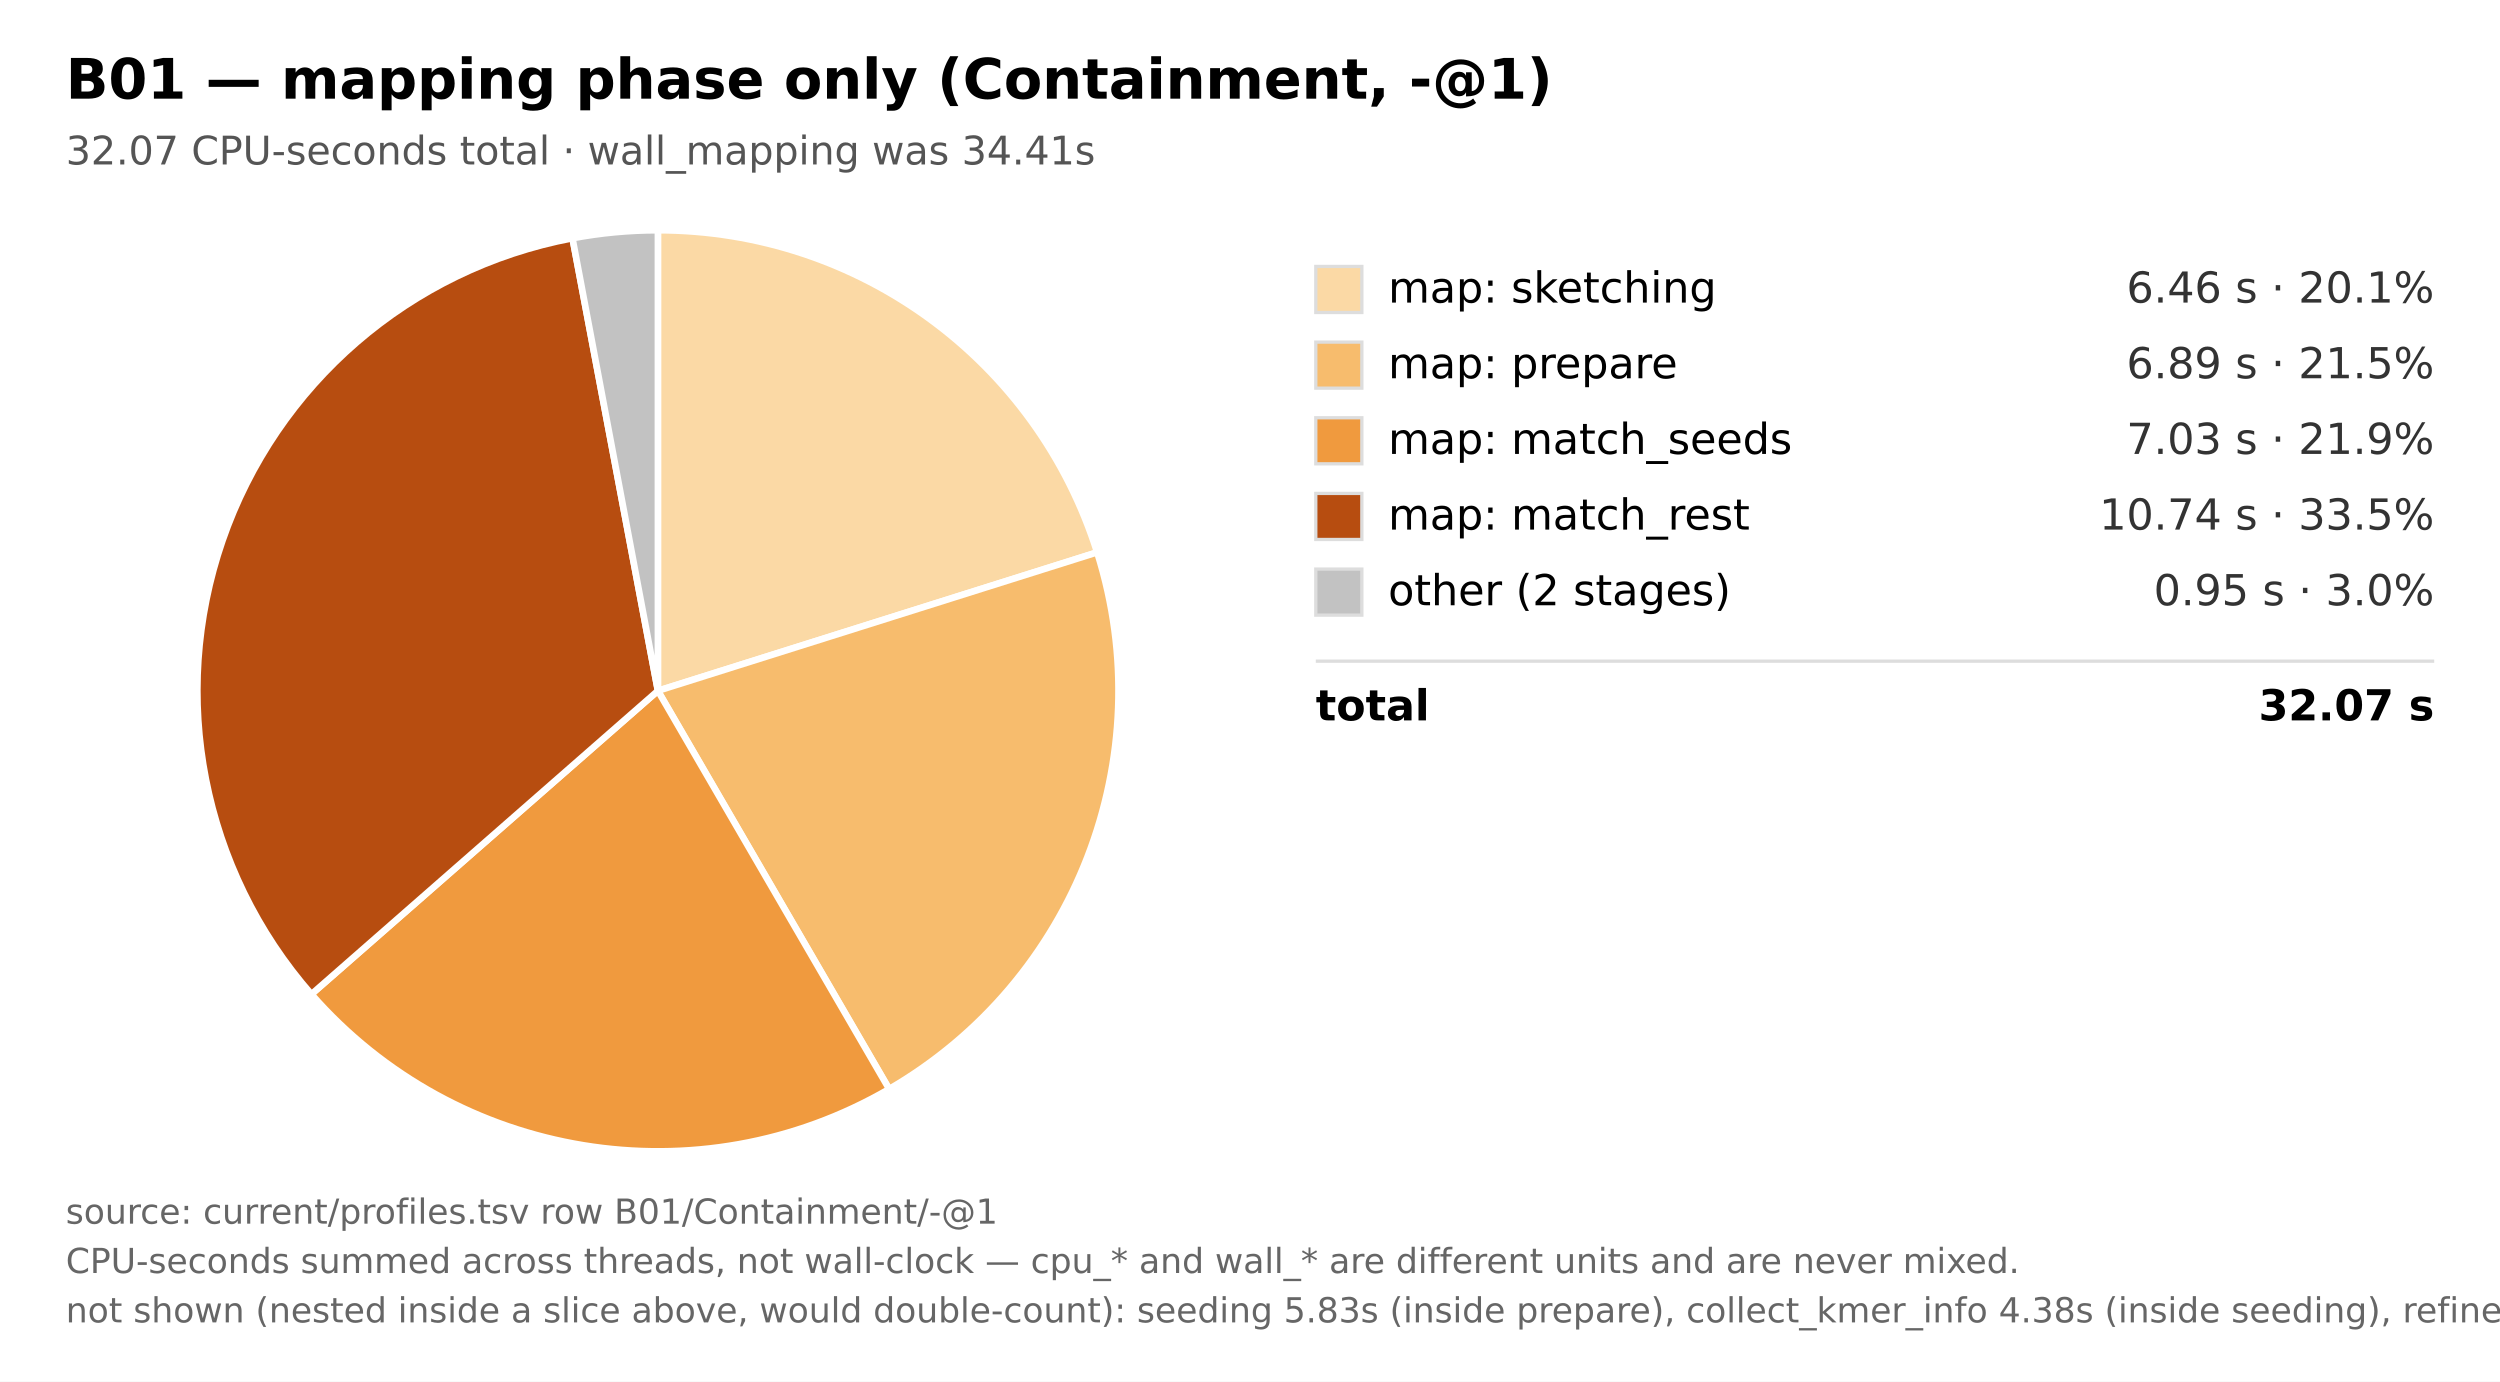
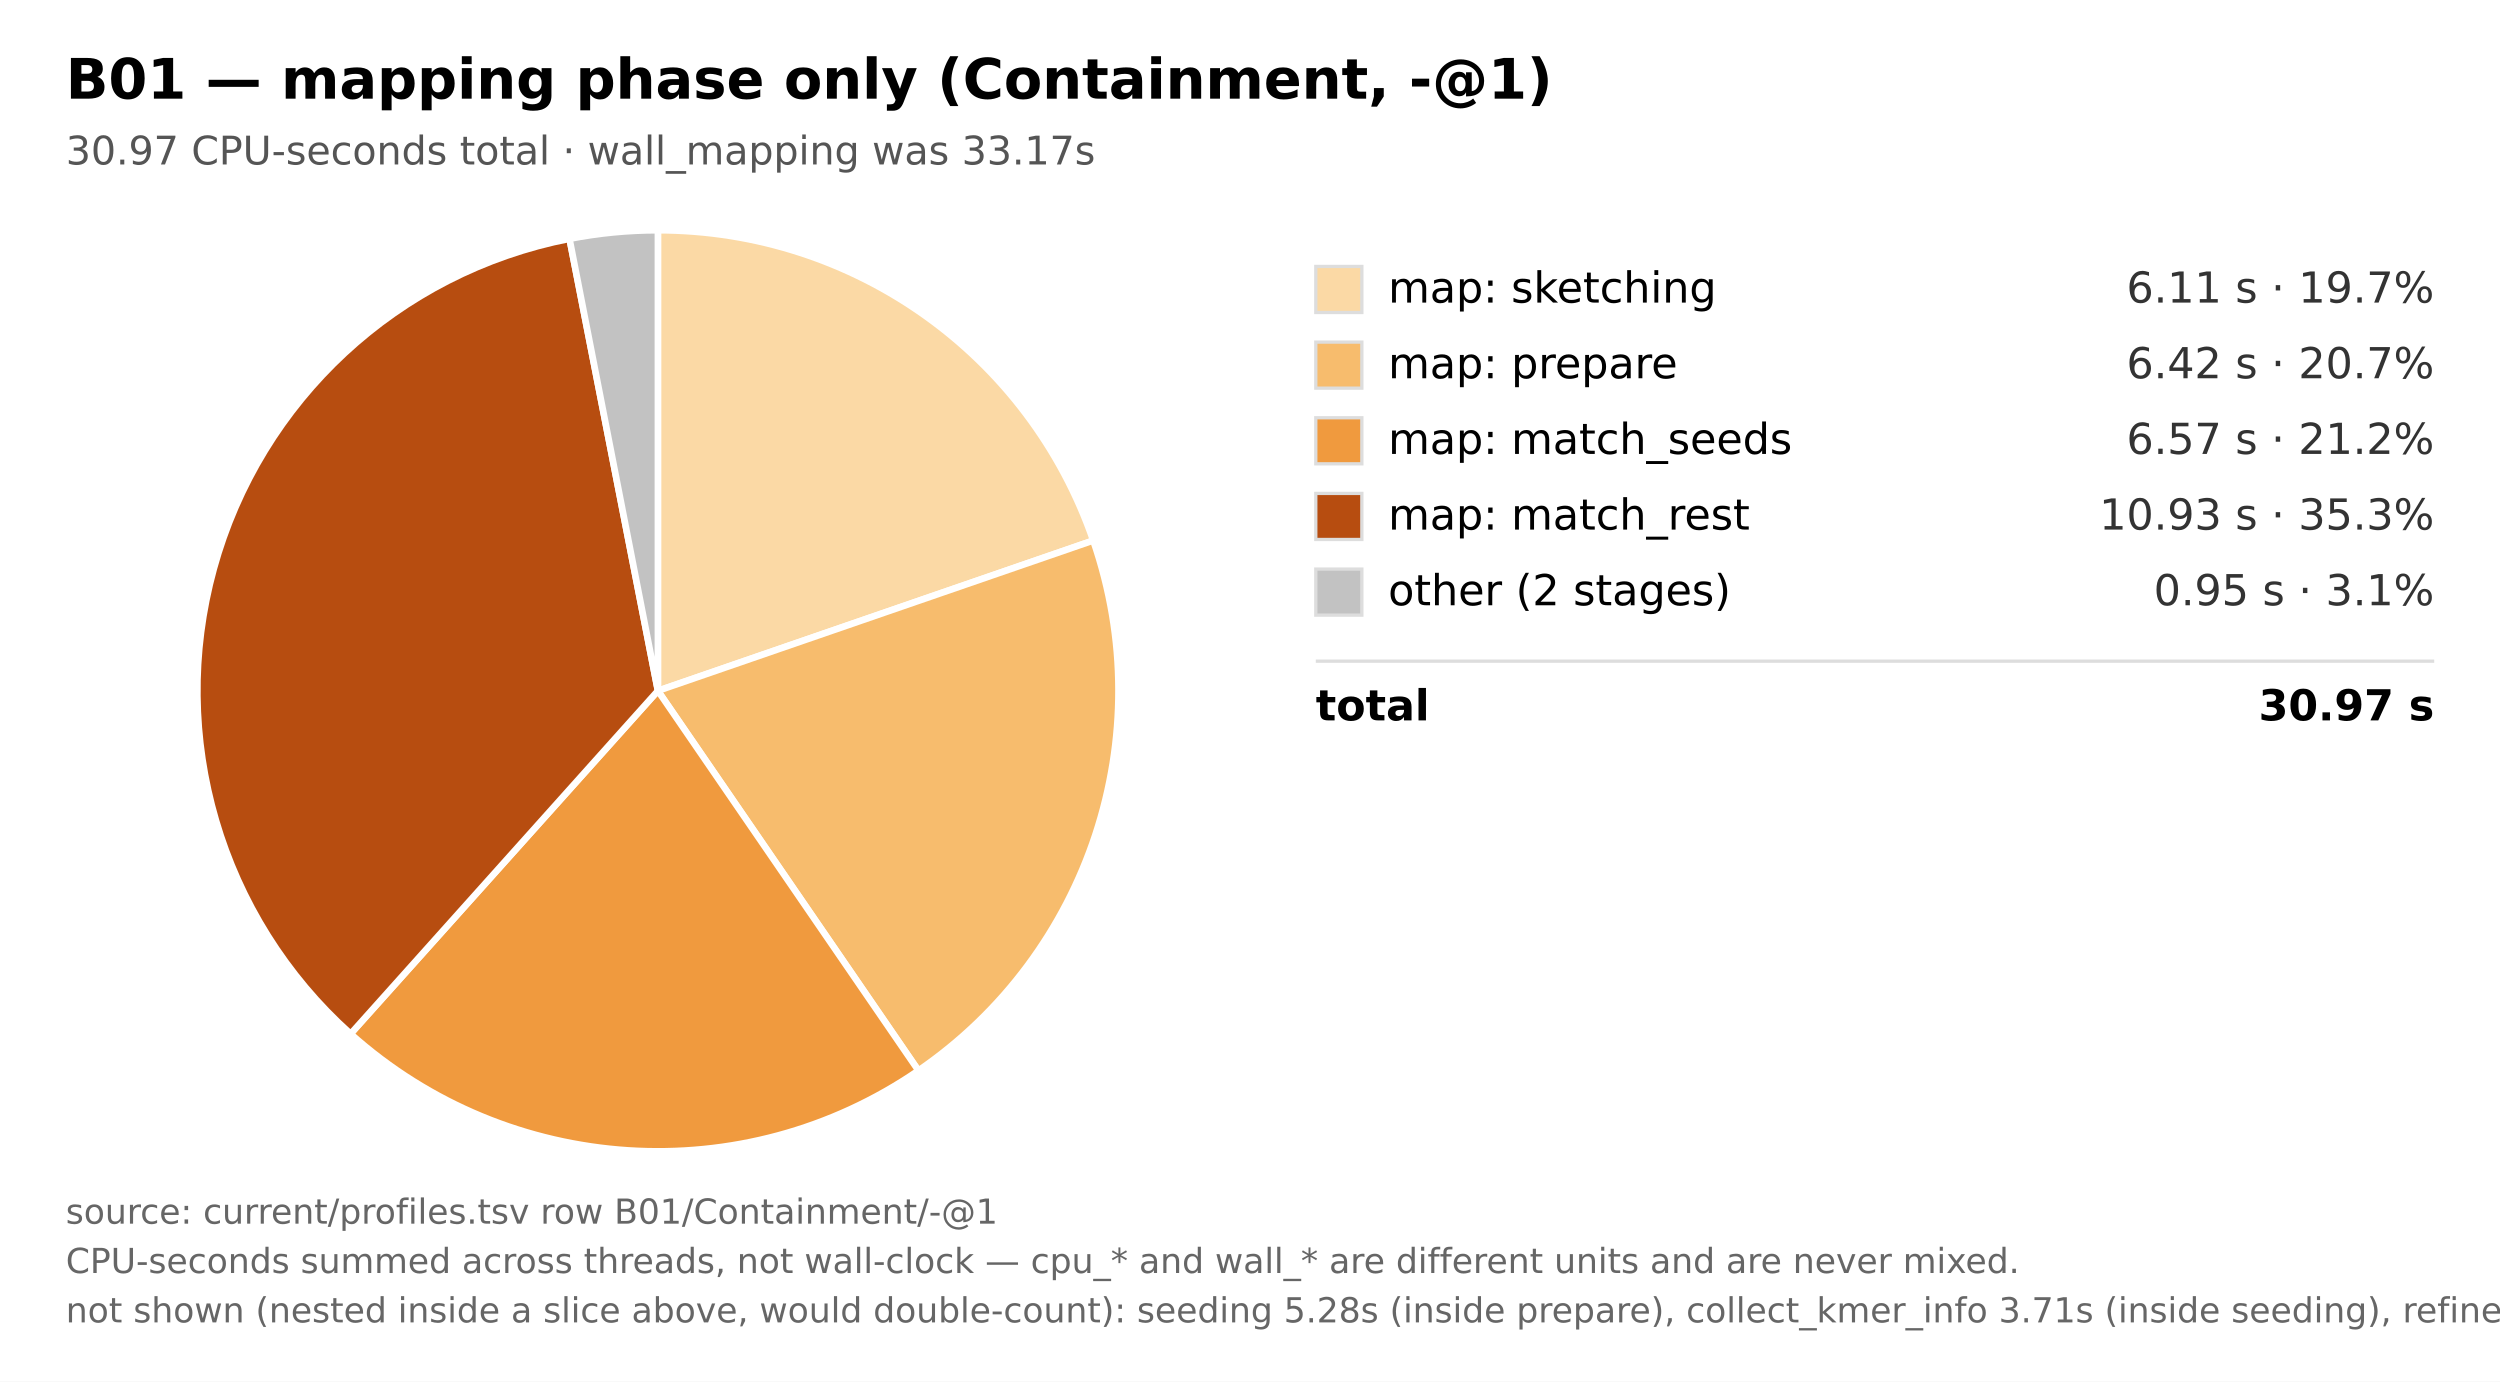
<svg xmlns="http://www.w3.org/2000/svg" width="760" height="420" viewBox="0 0 760 420" font-family="DejaVu Sans, Helvetica, Arial, sans-serif">
  <rect width="760" height="420" fill="#ffffff" />
  <text x="20" y="30" font-size="17" font-weight="bold">B01 — mapping phase only (Containment, -@1)</text>
-   <text x="20" y="50" font-size="12" fill="#555555">32.07 CPU-seconds total · wall_mapping was 34.41s</text>
-   <path d="M 200.00,210.00 L 200.00,70.00 A 140.00,140.00 0 0,1 333.53,167.92 Z" fill="#fbd9a5" stroke="#ffffff" stroke-width="2" />
-   <path d="M 200.00,210.00 L 333.53,167.92 A 140.00,140.00 0 0,1 270.30,331.07 Z" fill="#f7bc6d" stroke="#ffffff" stroke-width="2" />
-   <path d="M 200.00,210.00 L 270.30,331.07 A 140.00,140.00 0 0,1 94.68,302.24 Z" fill="#f09a3e" stroke="#ffffff" stroke-width="2" />
-   <path d="M 200.00,210.00 L 94.68,302.24 A 140.00,140.00 0 0,1 174.04,72.43 Z" fill="#b74d10" stroke="#ffffff" stroke-width="2" />
-   <path d="M 200.00,210.00 L 174.04,72.43 A 140.00,140.00 0 0,1 200.00,70.00 Z" fill="#c2c2c2" stroke="#ffffff" stroke-width="2" />
+   <text x="20" y="50" font-size="12" fill="#555555">30.97 CPU-seconds total · wall_mapping was 33.17s</text>
+   <path d="M 200.00,210.00 L 200.00,70.00 A 140.00,140.00 0 0,1 332.34,164.32 Z" fill="#fbd9a5" stroke="#ffffff" stroke-width="2" />
+   <path d="M 200.00,210.00 L 332.34,164.32 A 140.00,140.00 0 0,1 279.20,325.45 Z" fill="#f7bc6d" stroke="#ffffff" stroke-width="2" />
+   <path d="M 200.00,210.00 L 279.20,325.45 A 140.00,140.00 0 0,1 106.59,314.28 Z" fill="#f09a3e" stroke="#ffffff" stroke-width="2" />
+   <path d="M 200.00,210.00 L 106.59,314.28 A 140.00,140.00 0 0,1 173.13,72.60 Z" fill="#b74d10" stroke="#ffffff" stroke-width="2" />
+   <path d="M 200.00,210.00 L 173.13,72.60 A 140.00,140.00 0 0,1 200.00,70.00 Z" fill="#c2c2c2" stroke="#ffffff" stroke-width="2" />
  <rect x="400" y="81" width="14" height="14" fill="#fbd9a5" stroke="#dddddd" stroke-width="1" />
  <text x="422" y="92" font-size="13">map: sketching</text>
-   <text x="740" y="92" font-size="13" text-anchor="end" fill="#333333">6.46 s · 20.1%</text>
+   <text x="740" y="92" font-size="13" text-anchor="end" fill="#333333">6.11 s · 19.7%</text>
  <rect x="400" y="104" width="14" height="14" fill="#f7bc6d" stroke="#dddddd" stroke-width="1" />
  <text x="422" y="115" font-size="13">map: prepare</text>
-   <text x="740" y="115" font-size="13" text-anchor="end" fill="#333333">6.89 s · 21.5%</text>
+   <text x="740" y="115" font-size="13" text-anchor="end" fill="#333333">6.42 s · 20.7%</text>
  <rect x="400" y="127" width="14" height="14" fill="#f09a3e" stroke="#dddddd" stroke-width="1" />
  <text x="422" y="138" font-size="13">map: match_seeds</text>
-   <text x="740" y="138" font-size="13" text-anchor="end" fill="#333333">7.03 s · 21.9%</text>
+   <text x="740" y="138" font-size="13" text-anchor="end" fill="#333333">6.57 s · 21.2%</text>
  <rect x="400" y="150" width="14" height="14" fill="#b74d10" stroke="#dddddd" stroke-width="1" />
  <text x="422" y="161" font-size="13">map: match_rest</text>
-   <text x="740" y="161" font-size="13" text-anchor="end" fill="#333333">10.74 s · 33.5%</text>
+   <text x="740" y="161" font-size="13" text-anchor="end" fill="#333333">10.93 s · 35.3%</text>
  <rect x="400" y="173" width="14" height="14" fill="#c2c2c2" stroke="#dddddd" stroke-width="1" />
  <text x="422" y="184" font-size="13">other (2 stages)</text>
-   <text x="740" y="184" font-size="13" text-anchor="end" fill="#333333">0.95 s · 3.0%</text>
+   <text x="740" y="184" font-size="13" text-anchor="end" fill="#333333">0.95 s · 3.1%</text>
  <line x1="400" y1="201" x2="740" y2="201" stroke="#dddddd" />
  <text x="400" y="219" font-size="13" font-weight="bold">total</text>
-   <text x="740" y="219" font-size="13" text-anchor="end" font-weight="bold">32.07 s</text>
+   <text x="740" y="219" font-size="13" text-anchor="end" font-weight="bold">30.97 s</text>
  <text x="20" y="372" font-size="10.5" fill="#666666">source: current/profiles.tsv row B01/Containment/-@1</text>
  <text x="20" y="387" font-size="10.5" fill="#666666">CPU-seconds summed across threads, not wall-clock — cpu_* and wall_* are different units and are never mixed.</text>
-   <text x="20" y="402" font-size="10.5" fill="#666666">not shown (nested inside a slice above, would double-count): seeding 5.83s (inside prepare), collect_kmer_info 4.38s (inside seeding), refine 6.70s (inside match_rest)</text>
+   <text x="20" y="402" font-size="10.5" fill="#666666">not shown (nested inside a slice above, would double-count): seeding 5.28s (inside prepare), collect_kmer_info 3.71s (inside seeding), refine 6.77s (inside match_rest)</text>
</svg>
